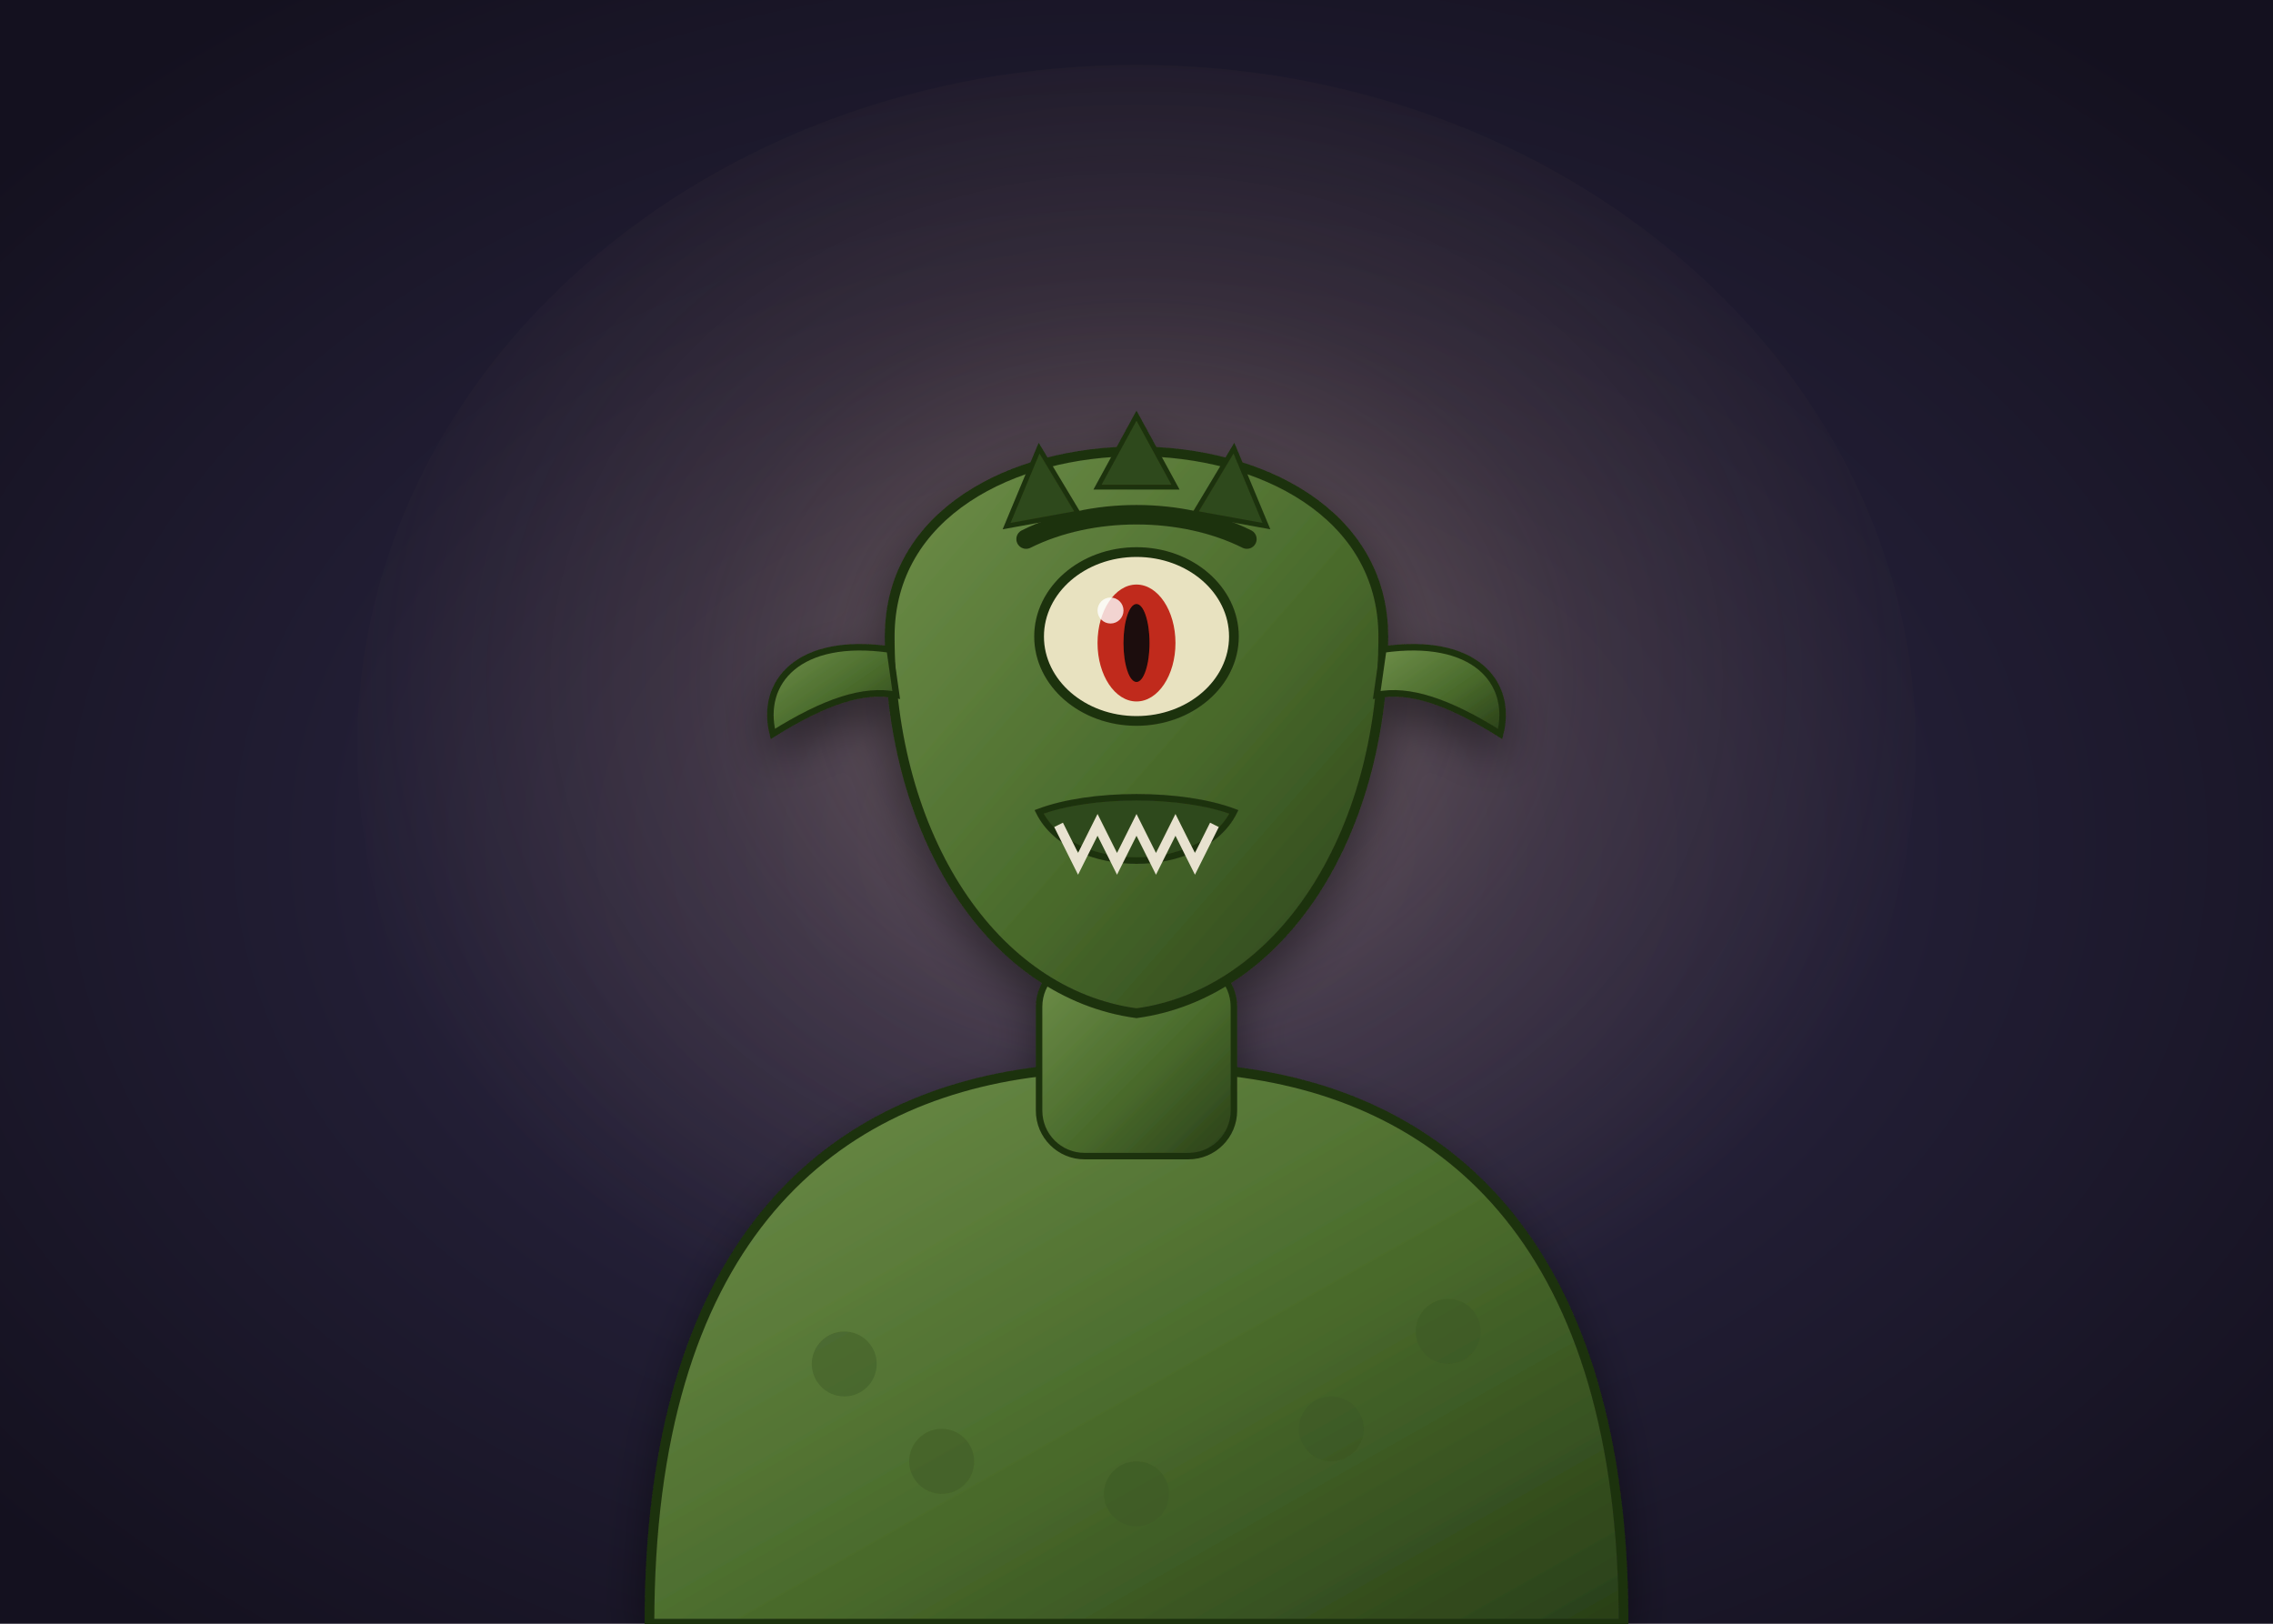
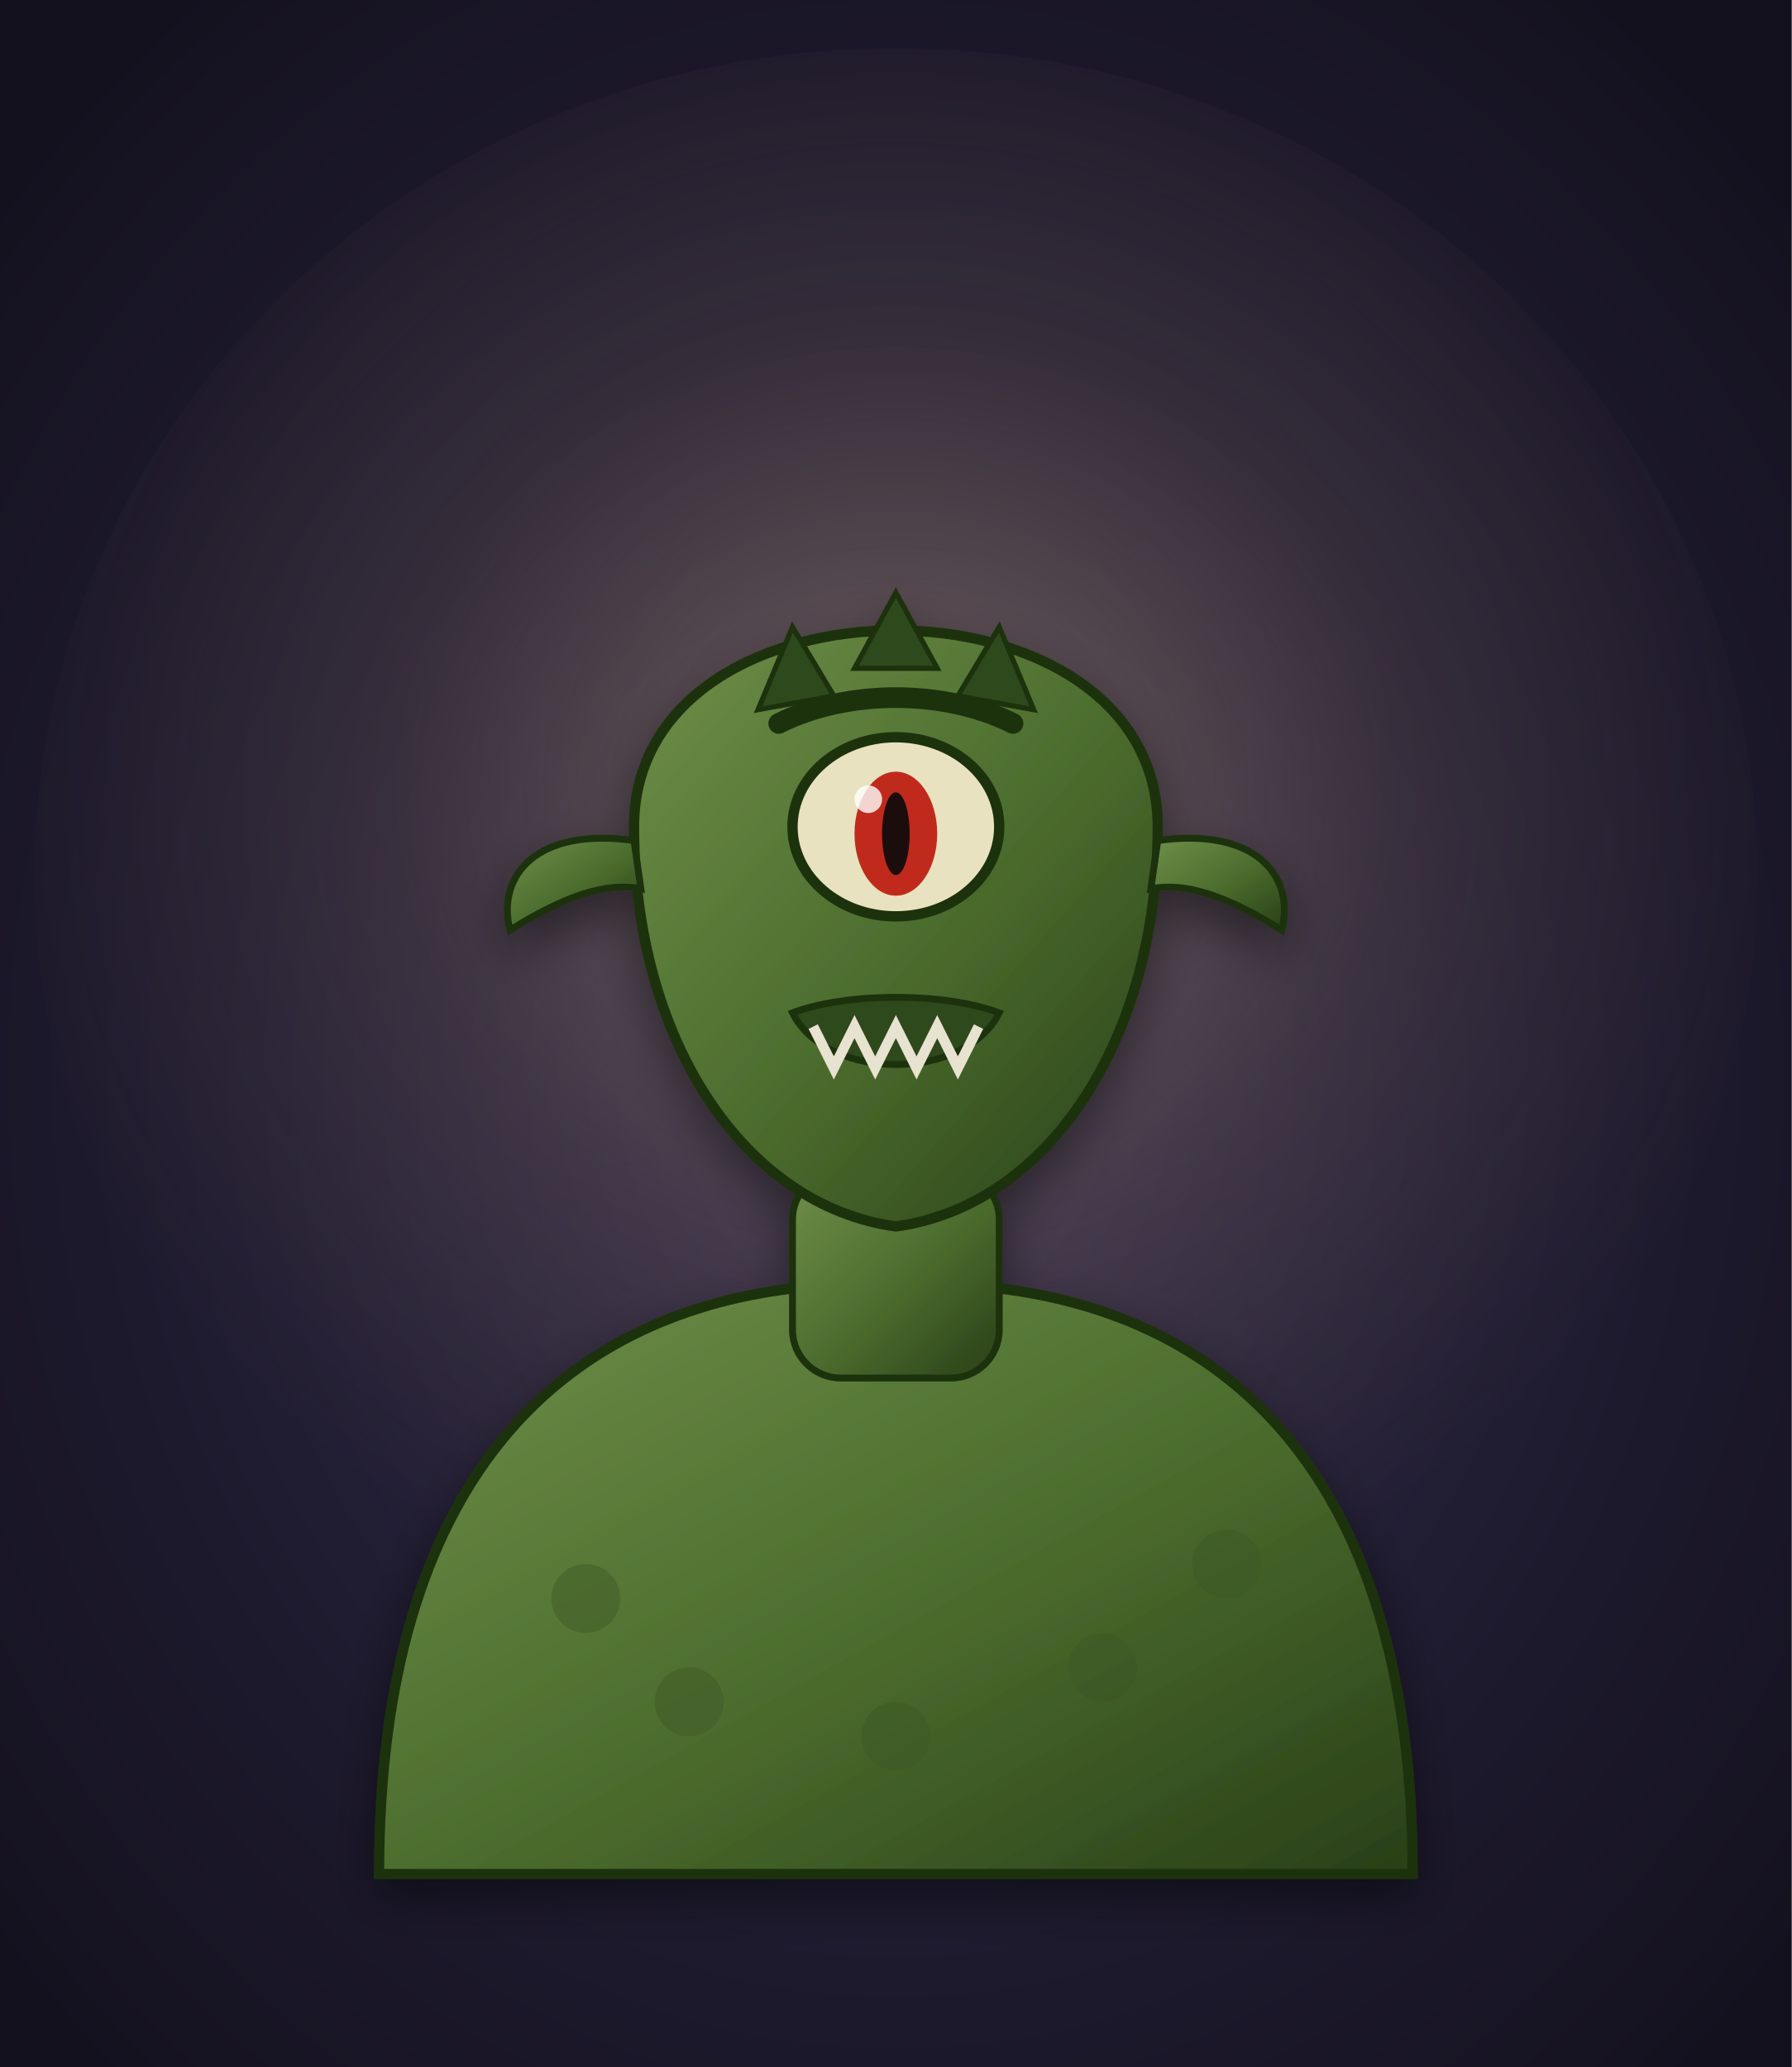
- <svg xmlns="http://www.w3.org/2000/svg" width="700" height="500" viewBox="0 0 700 500">
+ <svg xmlns="http://www.w3.org/2000/svg" width="520" height="600" viewBox="0 0 520 600">
  <defs>
    <radialGradient id="fondo" cx="50%" cy="52%" r="65%">
      <stop offset="0%" stop-color="#3a3350" />
      <stop offset="55%" stop-color="#211d33" />
      <stop offset="100%" stop-color="#14111f" />
    </radialGradient>
    <radialGradient id="halo" cx="50%" cy="45%" r="52%">
      <stop offset="0%" stop-color="#ffdca8" stop-opacity="0.30" />
      <stop offset="55%" stop-color="#e8b878" stop-opacity="0.10" />
      <stop offset="100%" stop-color="#e8b878" stop-opacity="0" />
    </radialGradient>
    <linearGradient id="piel" x1="0" y1="0" x2="1" y2="1">
      <stop offset="0%" stop-color="#e8b083" />
      <stop offset="55%" stop-color="#c88a5c" />
      <stop offset="100%" stop-color="#8f5c38" />
    </linearGradient>
    <linearGradient id="piel-palida" x1="0" y1="0" x2="1" y2="1">
      <stop offset="0%" stop-color="#f2ddc4" />
      <stop offset="55%" stop-color="#dcc0a2" />
      <stop offset="100%" stop-color="#b0906e" />
    </linearGradient>
    <linearGradient id="piel-verde" x1="0" y1="0" x2="1" y2="1">
      <stop offset="0%" stop-color="#9cc16a" />
      <stop offset="55%" stop-color="#6f9a41" />
      <stop offset="100%" stop-color="#3f6122" />
    </linearGradient>
    <linearGradient id="piel-verde-osc" x1="0" y1="0" x2="1" y2="1">
      <stop offset="0%" stop-color="#6f8f4a" />
      <stop offset="55%" stop-color="#4a6b2c" />
      <stop offset="100%" stop-color="#293f18" />
    </linearGradient>
    <linearGradient id="piedra" x1="0" y1="0" x2="1" y2="1">
      <stop offset="0%" stop-color="#9aa2ac" />
      <stop offset="55%" stop-color="#6d757f" />
      <stop offset="100%" stop-color="#42484f" />
    </linearGradient>
    <linearGradient id="pelo" x1="0" y1="0" x2="0" y2="1">
      <stop offset="0%" stop-color="#7a4a1e" />
      <stop offset="100%" stop-color="#3f2610" />
    </linearGradient>
    <linearGradient id="pelo-blanco" x1="0" y1="0" x2="0" y2="1">
      <stop offset="0%" stop-color="#ffffff" />
      <stop offset="100%" stop-color="#c3c8d0" />
    </linearGradient>
    <linearGradient id="pelo-rojo" x1="0" y1="0" x2="0" y2="1">
      <stop offset="0%" stop-color="#c9642a" />
      <stop offset="100%" stop-color="#7a3312" />
    </linearGradient>
    <linearGradient id="cuero" x1="0" y1="0" x2="0" y2="1">
      <stop offset="0%" stop-color="#7a4f28" />
      <stop offset="100%" stop-color="#3a2410" />
    </linearGradient>
    <linearGradient id="acero" x1="0" y1="0" x2="1" y2="0">
      <stop offset="0%" stop-color="#7f889b" />
      <stop offset="50%" stop-color="#eef2f7" />
      <stop offset="100%" stop-color="#646c7d" />
    </linearGradient>
    <linearGradient id="acero-osc" x1="0" y1="0" x2="1" y2="0">
      <stop offset="0%" stop-color="#2a2e36" />
      <stop offset="50%" stop-color="#565d68" />
      <stop offset="100%" stop-color="#1c2026" />
    </linearGradient>
    <linearGradient id="tela-azul" x1="0" y1="0" x2="0" y2="1">
      <stop offset="0%" stop-color="#3a5bbf" />
      <stop offset="100%" stop-color="#1f2f6a" />
    </linearGradient>
    <linearGradient id="tela-verde" x1="0" y1="0" x2="0" y2="1">
      <stop offset="0%" stop-color="#3f7a4a" />
      <stop offset="100%" stop-color="#204028" />
    </linearGradient>
    <linearGradient id="tela-roja" x1="0" y1="0" x2="0" y2="1">
      <stop offset="0%" stop-color="#a5342f" />
      <stop offset="100%" stop-color="#5c1613" />
    </linearGradient>
    <radialGradient id="oro" cx="40%" cy="32%" r="72%">
      <stop offset="0%" stop-color="#ffe9ad" />
      <stop offset="55%" stop-color="#c99a3f" />
      <stop offset="100%" stop-color="#6f4e18" />
    </radialGradient>
    <radialGradient id="gema-azul" cx="40%" cy="30%" r="75%">
      <stop offset="0%" stop-color="#d8ecff" />
      <stop offset="45%" stop-color="#5b8be0" />
      <stop offset="100%" stop-color="#1f3f8a" />
    </radialGradient>
    <filter id="sombra" x="-60%" y="-60%" width="220%" height="220%">
      <feDropShadow dx="0" dy="6" stdDeviation="7" flood-color="#000000" flood-opacity="0.45" />
    </filter>
  </defs>
-   <rect width="700" height="500" fill="url(#fondo)" />
-   <ellipse cx="350" cy="230" rx="240" ry="210" fill="url(#halo)" />
-   <g filter="url(#sombra)" transform="translate(350 0)">
+   <rect width="520" height="600" fill="url(#fondo)" />
+   <ellipse cx="260.0" cy="254" rx="250" ry="240" fill="url(#halo)" />
+   <g filter="url(#sombra)" transform="translate(260.0 44)">
    <path d="M -150 500 C -150 384 -96 338 -30 330 L 30 330 C 96 338 150 384 150 500 Z" fill="url(#piel-verde-osc)" stroke="#1f3010" stroke-width="3" />
    <g fill="#3a5522" opacity="0.4">
      <circle cx="-90" cy="420" r="10" />
      <circle cx="-60" cy="450" r="10" />
      <circle cx="60" cy="440" r="10" />
      <circle cx="96" cy="410" r="10" />
      <circle cx="0" cy="460" r="10" />
    </g>
    <rect x="-30" y="296" width="60" height="60" rx="14" fill="url(#piel-verde-osc)" stroke="#1f3010" stroke-width="2" />
    <path d="M -76 196 C -76 120 76 120 76 196 C 76 258 44 306 0 312 C -44 306 -76 258 -76 196 Z" fill="url(#piel-verde-osc)" stroke="#1f3010" stroke-width="3" />
    <g fill="#2f4a1a" stroke="#1f3010" stroke-width="1.5">
      <polygon points="0,128 -12,150 12,150" />
      <polygon points="-30,138 -40,162 -18,158" />
      <polygon points="30,138 40,162 18,158" />
    </g>
    <ellipse cx="0" cy="196" rx="30" ry="26" fill="#e8e2c0" stroke="#1f3010" stroke-width="3" />
    <ellipse cx="0" cy="198" rx="12" ry="18" fill="#c02a1a" />
    <ellipse cx="0" cy="198" rx="4" ry="12" fill="#1a0a08" />
    <circle cx="-8" cy="188" r="4" fill="#ffffff" opacity="0.8" />
    <path d="M -34 166 C -14 156 14 156 34 166" fill="none" stroke="#1f3010" stroke-width="6" stroke-linecap="round" />
    <path d="M -30 250 C -14 244 14 244 30 250 C 20 270 -20 270 -30 250 Z" fill="#2f4a1a" stroke="#1f3010" stroke-width="2" />
    <path d="M -24 254 L -18 266 L -12 254 L -6 266 L 0 254 L 6 266 L 12 254 L 18 266 L 24 254" fill="none" stroke="#e8e2d0" stroke-width="3" />
    <path d="M -76 200 C -104 196 -116 210 -112 226 C -96 216 -84 212 -74 214 Z" fill="url(#piel-verde-osc)" stroke="#1f3010" stroke-width="2" />
    <path d="M 76 200 C 104 196 116 210 112 226 C 96 216 84 212 74 214 Z" fill="url(#piel-verde-osc)" stroke="#1f3010" stroke-width="2" />
  </g>
</svg>
